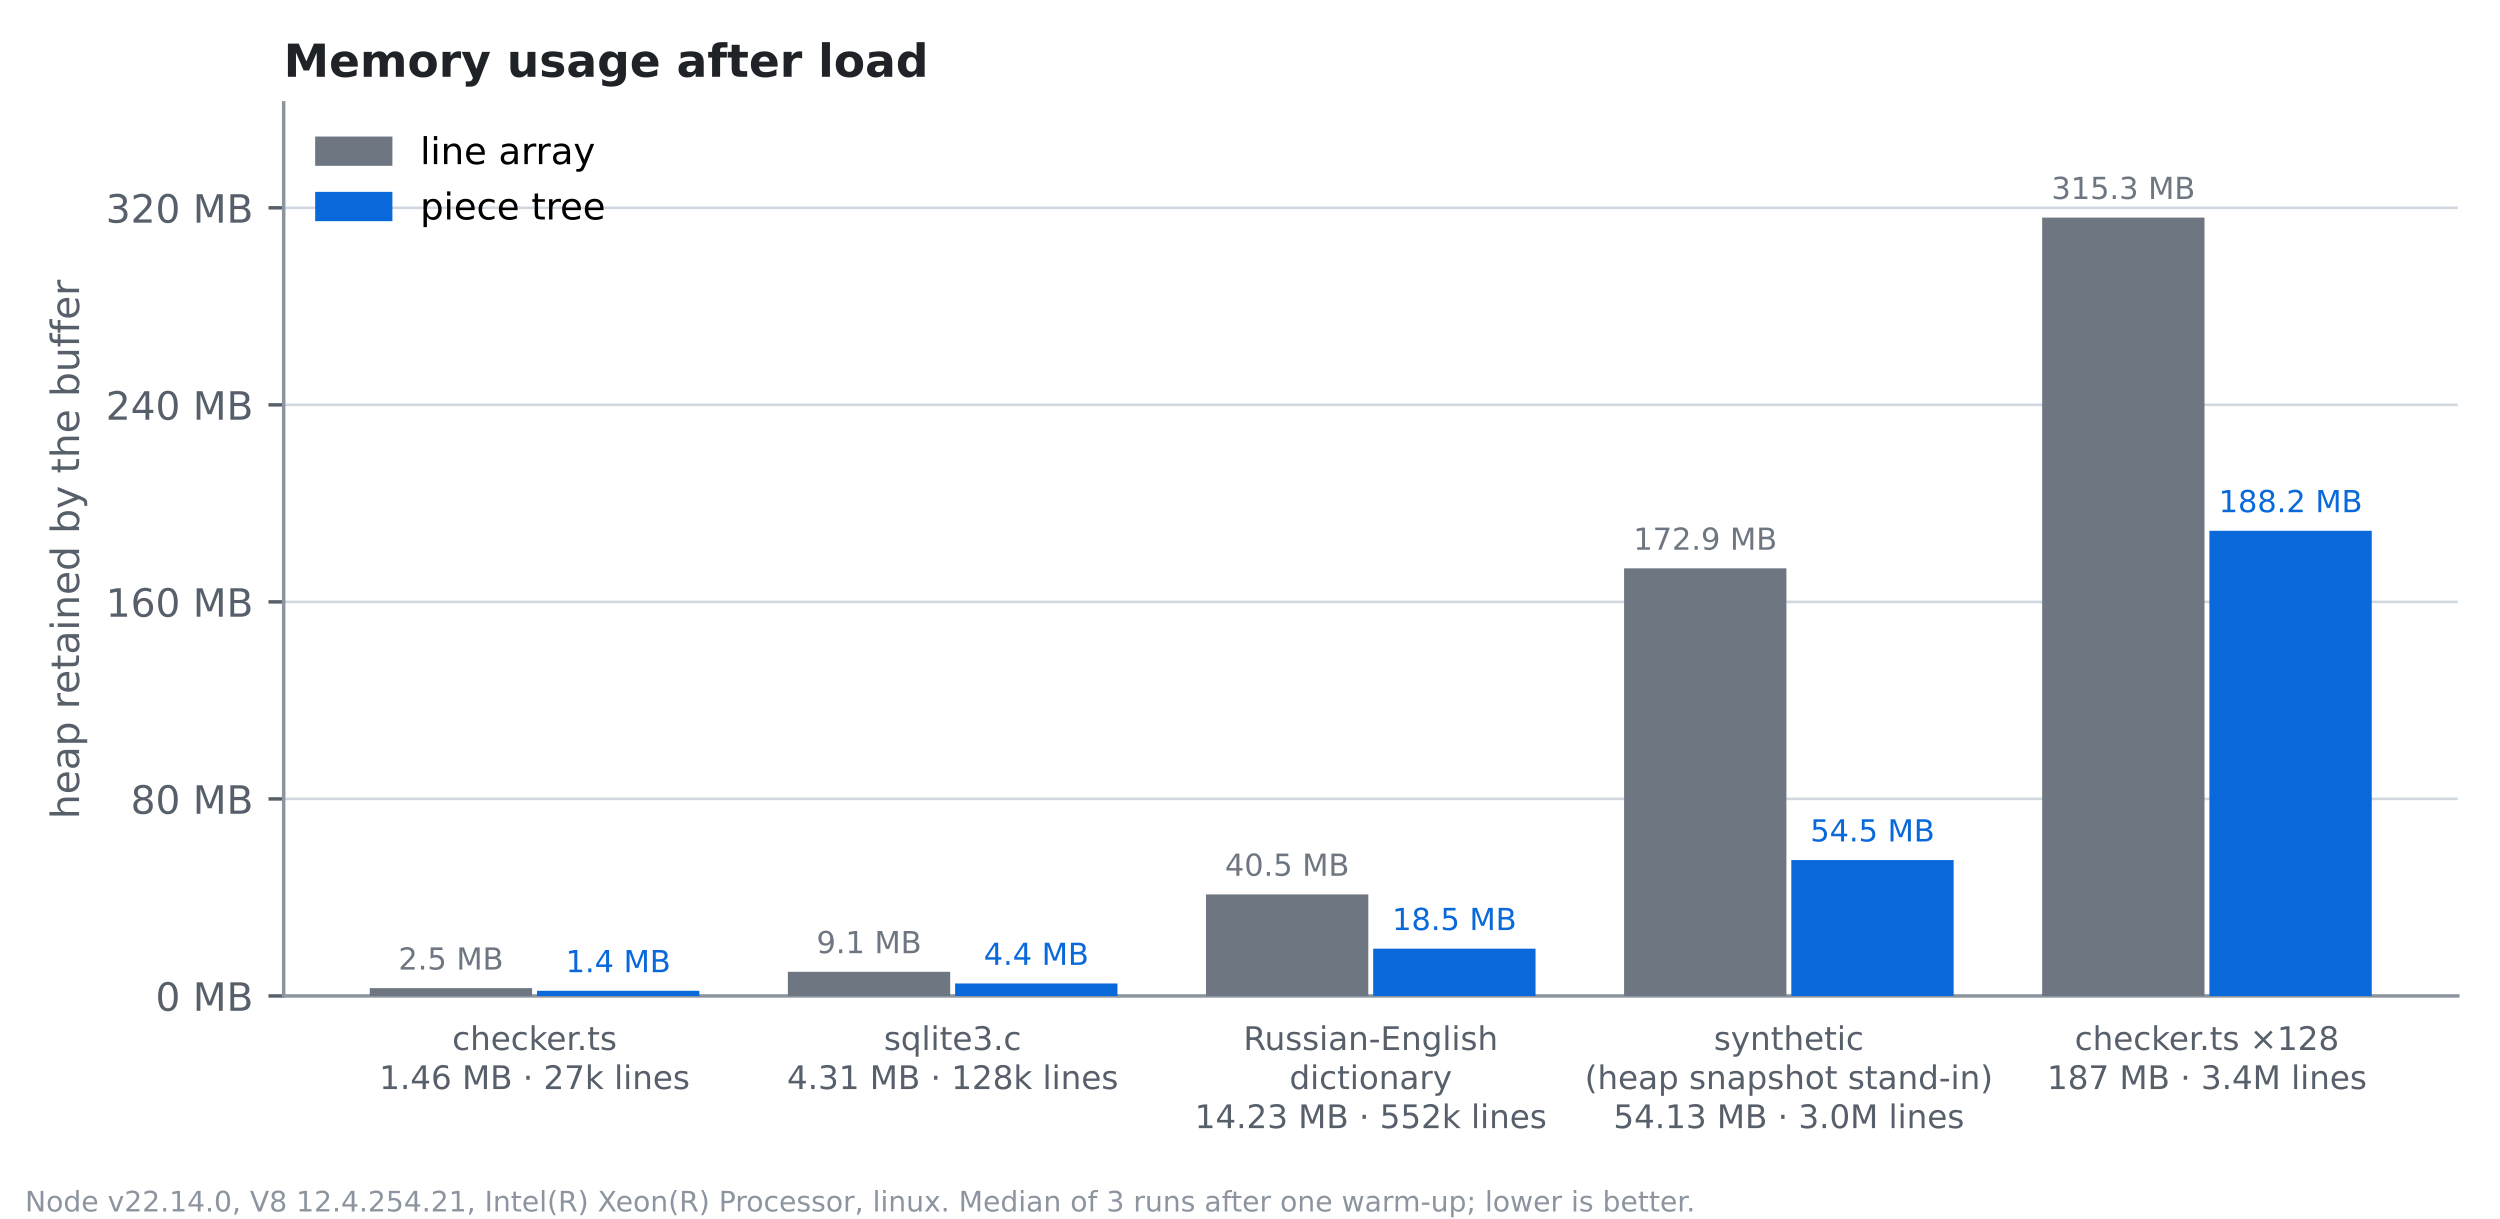
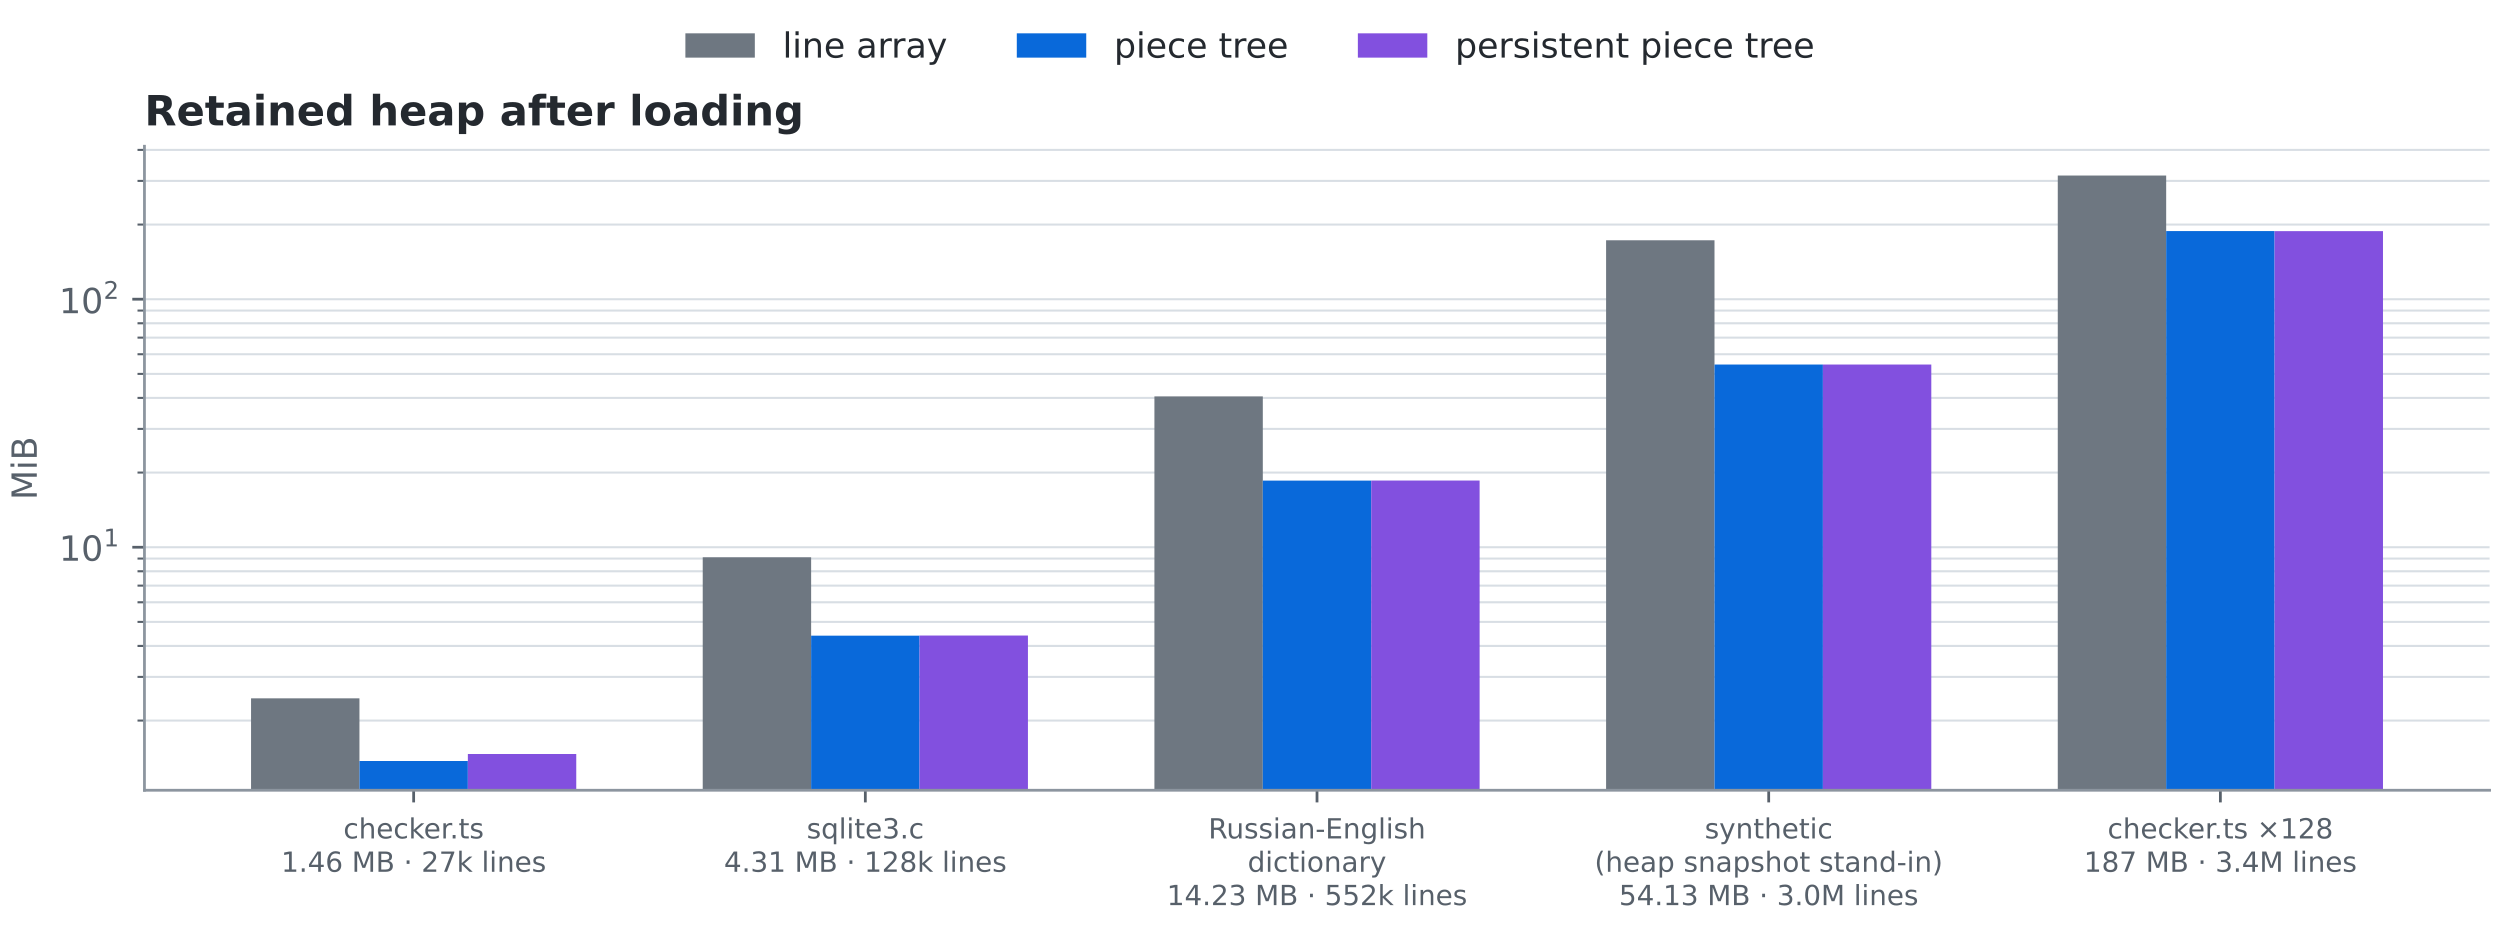
- <svg xmlns="http://www.w3.org/2000/svg" xmlns:xlink="http://www.w3.org/1999/xlink" style="background: #ffffff" width="576pt" height="280.8pt" viewBox="0 0 576 280.8" version="1.1">
+ <svg xmlns="http://www.w3.org/2000/svg" xmlns:xlink="http://www.w3.org/1999/xlink" width="720pt" height="266.4pt" viewBox="0 0 720 266.4" version="1.1">
  <defs>
    <style type="text/css">*{stroke-linejoin: round; stroke-linecap: butt}</style>
  </defs>
  <g id="figure_1">
    <g id="patch_1">
-       <path d="M 0 280.8  L 576 280.8  L 576 0  L 0 0  z " style="fill: #ffffff" />
+       <path d="M 0 266.4  L 720 266.4  L 720 0  L 0 0  z " style="fill: #ffffff" />
    </g>
    <g id="axes_1">
      <g id="patch_2">
-         <path d="M 65.362 229.466  L 566.28 229.466  L 566.28 23.698  L 65.362 23.698  z " style="fill: #ffffff" />
+         <path d="M 41.601 227.593  L 717 227.593  L 717 42.12  L 41.601 42.12  z " style="fill: #ffffff" />
      </g>
      <g id="matplotlib.axis_1">
        <g id="xtick_1">
-           <g id="line2d_1" />
+           <g id="line2d_1">
+             <defs>
+               <path id="m65dff63a1e" d="M 0 0  L 0 3.5  " style="stroke: #57606a; stroke-width: 0.8" />
+             </defs>
+             <g>
+               <use xlink:href="#m65dff63a1e" x="119.131" y="227.593" style="fill: #57606a; stroke: #57606a; stroke-width: 0.8" />
+             </g>
+           </g>
          <g id="text_1">
-             <text style="font-size: 7.5px; font-family: 'DejaVu Sans', 'Segoe UI', Helvetica, Arial, sans-serif, sans-serif; fill: #57606a" transform="translate(104.1941 241.9159)">checker.ts</text>
-             <text style="font-size: 7.5px; font-family: 'DejaVu Sans', 'Segoe UI', Helvetica, Arial, sans-serif, sans-serif; fill: #57606a" transform="translate(87.37888 250.9179)">1.46 MB · 27k lines</text>
+             <text style="font-size: 8px; font-family: 'DejaVu Sans', 'Arial', 'Helvetica', sans-serif; fill: #57606a" transform="translate(98.90076 241.4727)">checker.ts</text>
+             <text style="font-size: 8px; font-family: 'DejaVu Sans', 'Arial', 'Helvetica', sans-serif; fill: #57606a" transform="translate(80.96451 251.0749)">1.46 MB · 27k lines</text>
          </g>
        </g>
        <g id="xtick_2">
-           <g id="line2d_2" />
+           <g id="line2d_2">
+             <g>
+               <use xlink:href="#m65dff63a1e" x="249.216" y="227.593" style="fill: #57606a; stroke: #57606a; stroke-width: 0.8" />
+             </g>
+           </g>
          <g id="text_2">
-             <text style="font-size: 7.5px; font-family: 'DejaVu Sans', 'Segoe UI', Helvetica, Arial, sans-serif, sans-serif; fill: #57606a" transform="translate(203.6557 241.9159)">sqlite3.c</text>
-             <text style="font-size: 7.5px; font-family: 'DejaVu Sans', 'Segoe UI', Helvetica, Arial, sans-serif, sans-serif; fill: #57606a" transform="translate(181.3233 250.9179)">4.31 MB · 128k lines</text>
+             <text style="font-size: 8px; font-family: 'DejaVu Sans', 'Arial', 'Helvetica', sans-serif; fill: #57606a" transform="translate(232.3253 241.4727)">sqlite3.c</text>
+             <text style="font-size: 8px; font-family: 'DejaVu Sans', 'Arial', 'Helvetica', sans-serif; fill: #57606a" transform="translate(208.504 251.0749)">4.31 MB · 128k lines</text>
          </g>
        </g>
        <g id="xtick_3">
-           <g id="line2d_3" />
+           <g id="line2d_3">
+             <g>
+               <use xlink:href="#m65dff63a1e" x="379.3" y="227.593" style="fill: #57606a; stroke: #57606a; stroke-width: 0.8" />
+             </g>
+           </g>
          <g id="text_3">
-             <text style="font-size: 7.5px; font-family: 'DejaVu Sans', 'Segoe UI', Helvetica, Arial, sans-serif, sans-serif; fill: #57606a" transform="translate(286.4902 241.9159)">Russian-English</text>
-             <text style="font-size: 7.5px; font-family: 'DejaVu Sans', 'Segoe UI', Helvetica, Arial, sans-serif, sans-serif; fill: #57606a" transform="translate(297.0945 250.9179)">dictionary</text>
-             <text style="font-size: 7.5px; font-family: 'DejaVu Sans', 'Segoe UI', Helvetica, Arial, sans-serif, sans-serif; fill: #57606a" transform="translate(275.2677 259.92)">14.23 MB · 552k lines</text>
+             <text style="font-size: 8px; font-family: 'DejaVu Sans', 'Arial', 'Helvetica', sans-serif; fill: #57606a" transform="translate(348.0141 241.4727)">Russian-English</text>
+             <text style="font-size: 8px; font-family: 'DejaVu Sans', 'Arial', 'Helvetica', sans-serif; fill: #57606a" transform="translate(359.3254 251.0749)">dictionary</text>
+             <text style="font-size: 8px; font-family: 'DejaVu Sans', 'Arial', 'Helvetica', sans-serif; fill: #57606a" transform="translate(336.0435 260.6771)">14.23 MB · 552k lines</text>
          </g>
        </g>
        <g id="xtick_4">
-           <g id="line2d_4" />
+           <g id="line2d_4">
+             <g>
+               <use xlink:href="#m65dff63a1e" x="509.385" y="227.593" style="fill: #57606a; stroke: #57606a; stroke-width: 0.8" />
+             </g>
+           </g>
          <g id="text_4">
-             <text style="font-size: 7.5px; font-family: 'DejaVu Sans', 'Segoe UI', Helvetica, Arial, sans-serif, sans-serif; fill: #57606a" transform="translate(394.8739 241.9159)">synthetic</text>
-             <text style="font-size: 7.5px; font-family: 'DejaVu Sans', 'Segoe UI', Helvetica, Arial, sans-serif, sans-serif; fill: #57606a" transform="translate(365.1252 250.9179)">(heap snapshot stand-in)</text>
-             <text style="font-size: 7.5px; font-family: 'DejaVu Sans', 'Segoe UI', Helvetica, Arial, sans-serif, sans-serif; fill: #57606a" transform="translate(371.7282 259.92)">54.13 MB · 3.0M lines</text>
+             <text style="font-size: 8px; font-family: 'DejaVu Sans', 'Arial', 'Helvetica', sans-serif; fill: #57606a" transform="translate(490.9555 241.4727)">synthetic</text>
+             <text style="font-size: 8px; font-family: 'DejaVu Sans', 'Arial', 'Helvetica', sans-serif; fill: #57606a" transform="translate(459.2236 251.0749)">(heap snapshot stand-in)</text>
+             <text style="font-size: 8px; font-family: 'DejaVu Sans', 'Arial', 'Helvetica', sans-serif; fill: #57606a" transform="translate(466.2668 260.6771)">54.13 MB · 3.0M lines</text>
          </g>
        </g>
        <g id="xtick_5">
-           <g id="line2d_5" />
+           <g id="line2d_5">
+             <g>
+               <use xlink:href="#m65dff63a1e" x="639.469" y="227.593" style="fill: #57606a; stroke: #57606a; stroke-width: 0.8" />
+             </g>
+           </g>
          <g id="text_5">
-             <text style="font-size: 7.5px; font-family: 'DejaVu Sans', 'Segoe UI', Helvetica, Arial, sans-serif, sans-serif; fill: #57606a" transform="translate(478.0236 241.9159)">checker.ts ×128</text>
-             <text style="font-size: 7.5px; font-family: 'DejaVu Sans', 'Segoe UI', Helvetica, Arial, sans-serif, sans-serif; fill: #57606a" transform="translate(471.6363 250.9179)">187 MB · 3.4M lines</text>
+             <text style="font-size: 8px; font-family: 'DejaVu Sans', 'Arial', 'Helvetica', sans-serif; fill: #57606a" transform="translate(606.9806 241.4727)">checker.ts ×128</text>
+             <text style="font-size: 8px; font-family: 'DejaVu Sans', 'Arial', 'Helvetica', sans-serif; fill: #57606a" transform="translate(600.1675 251.0749)">187 MB · 3.4M lines</text>
          </g>
        </g>
      </g>
      <g id="matplotlib.axis_2">
        <g id="ytick_1">
          <g id="line2d_6">
-             <path d="M 65.362 229.466  L 566.28 229.466  " clip-path="url(#p27be232963)" style="fill: none; stroke: #d0d7de; stroke-width: 0.6; stroke-linecap: square" />
+             <path d="M 41.601 157.604  L 717 157.604  " clip-path="url(#pdbcf2a1de7)" style="fill: none; stroke: #d8dee4; stroke-width: 0.6; stroke-linecap: square" />
          </g>
          <g id="line2d_7">
            <defs>
-               <path id="m16456b4db9" d="M 0 0  L -3.5 0  " style="stroke: #57606a; stroke-width: 0.8" />
+               <path id="m3c7115ef47" d="M 0 0  L -3.5 0  " style="stroke: #57606a; stroke-width: 0.8" />
            </defs>
            <g>
-               <use xlink:href="#m16456b4db9" x="65.362" y="229.466" style="fill: #57606a; stroke: #57606a; stroke-width: 0.8" />
+               <use xlink:href="#m3c7115ef47" x="41.601" y="157.604" style="fill: #57606a; stroke: #57606a; stroke-width: 0.8" />
            </g>
          </g>
          <g id="text_6">
-             <text style="font-size: 9px; font-family: 'DejaVu Sans', 'Segoe UI', Helvetica, Arial, sans-serif, sans-serif; text-anchor: end; fill: #57606a" x="58.362" y="232.885" transform="rotate(-0 58.36211 232.8853)">0 MB</text>
+             <g style="fill: #57606a" transform="translate(17.00102 162.2544)">
+               <text>
+                 <tspan x="0" y="-0.762" style="font-size: 10px; font-family: 'DejaVu Sans'; fill: #57606a">1</tspan>
+                 <tspan x="6.362" y="-0.762" style="font-size: 10px; font-family: 'DejaVu Sans'; fill: #57606a">0</tspan>
+                 <tspan x="12.82" y="-4.892" style="font-size: 7px; font-family: 'DejaVu Sans'; fill: #57606a">1</tspan>
+               </text>
+             </g>
          </g>
        </g>
        <g id="ytick_2">
          <g id="line2d_8">
-             <path d="M 65.362 184.071  L 566.28 184.071  " clip-path="url(#p27be232963)" style="fill: none; stroke: #d0d7de; stroke-width: 0.6; stroke-linecap: square" />
+             <path d="M 41.601 86.176  L 717 86.176  " clip-path="url(#pdbcf2a1de7)" style="fill: none; stroke: #d8dee4; stroke-width: 0.6; stroke-linecap: square" />
          </g>
          <g id="line2d_9">
            <g>
-               <use xlink:href="#m16456b4db9" x="65.362" y="184.071" style="fill: #57606a; stroke: #57606a; stroke-width: 0.8" />
+               <use xlink:href="#m3c7115ef47" x="41.601" y="86.176" style="fill: #57606a; stroke: #57606a; stroke-width: 0.8" />
            </g>
          </g>
          <g id="text_7">
-             <text style="font-size: 9px; font-family: 'DejaVu Sans', 'Segoe UI', Helvetica, Arial, sans-serif, sans-serif; text-anchor: end; fill: #57606a" x="58.362" y="187.49" transform="rotate(-0 58.36211 187.4895)">80 MB</text>
+             <g style="fill: #57606a" transform="translate(17.00102 90.8762)">
+               <text>
+                 <tspan x="0" y="-0.675" style="font-size: 10px; font-family: 'DejaVu Sans'; fill: #57606a">1</tspan>
+                 <tspan x="6.362" y="-0.675" style="font-size: 10px; font-family: 'DejaVu Sans'; fill: #57606a">0</tspan>
+                 <tspan x="12.82" y="-4.805" style="font-size: 7px; font-family: 'DejaVu Sans'; fill: #57606a">2</tspan>
+               </text>
+             </g>
          </g>
        </g>
        <g id="ytick_3">
          <g id="line2d_10">
-             <path d="M 65.362 138.675  L 566.28 138.675  " clip-path="url(#p27be232963)" style="fill: none; stroke: #d0d7de; stroke-width: 0.6; stroke-linecap: square" />
+             <path d="M 41.601 207.53  L 717 207.53  " clip-path="url(#pdbcf2a1de7)" style="fill: none; stroke: #d8dee4; stroke-width: 0.6; stroke-linecap: square" />
          </g>
          <g id="line2d_11">
-             <g>
-               <use xlink:href="#m16456b4db9" x="65.362" y="138.675" style="fill: #57606a; stroke: #57606a; stroke-width: 0.8" />
-             </g>
-           </g>
-           <g id="text_8">
-             <text style="font-size: 9px; font-family: 'DejaVu Sans', 'Segoe UI', Helvetica, Arial, sans-serif, sans-serif; text-anchor: end; fill: #57606a" x="58.362" y="142.094" transform="rotate(-0 58.36211 142.0938)">160 MB</text>
+             <defs>
+               <path id="m88760891bd" d="M 0 0  L -2 0  " style="stroke: #57606a; stroke-width: 0.6" />
+             </defs>
+             <g>
+               <use xlink:href="#m88760891bd" x="41.601" y="207.53" style="fill: #57606a; stroke: #57606a; stroke-width: 0.6" />
+             </g>
          </g>
        </g>
        <g id="ytick_4">
          <g id="line2d_12">
-             <path d="M 65.362 93.279  L 566.28 93.279  " clip-path="url(#p27be232963)" style="fill: none; stroke: #d0d7de; stroke-width: 0.6; stroke-linecap: square" />
+             <path d="M 41.601 194.953  L 717 194.953  " clip-path="url(#pdbcf2a1de7)" style="fill: none; stroke: #d8dee4; stroke-width: 0.6; stroke-linecap: square" />
          </g>
          <g id="line2d_13">
            <g>
-               <use xlink:href="#m16456b4db9" x="65.362" y="93.279" style="fill: #57606a; stroke: #57606a; stroke-width: 0.8" />
-             </g>
-           </g>
-           <g id="text_9">
-             <text style="font-size: 9px; font-family: 'DejaVu Sans', 'Segoe UI', Helvetica, Arial, sans-serif, sans-serif; text-anchor: end; fill: #57606a" x="58.362" y="96.698" transform="rotate(-0 58.36211 96.69799)">240 MB</text>
+               <use xlink:href="#m88760891bd" x="41.601" y="194.953" style="fill: #57606a; stroke: #57606a; stroke-width: 0.6" />
+             </g>
          </g>
        </g>
        <g id="ytick_5">
          <g id="line2d_14">
-             <path d="M 65.362 47.883  L 566.28 47.883  " clip-path="url(#p27be232963)" style="fill: none; stroke: #d0d7de; stroke-width: 0.6; stroke-linecap: square" />
+             <path d="M 41.601 186.028  L 717 186.028  " clip-path="url(#pdbcf2a1de7)" style="fill: none; stroke: #d8dee4; stroke-width: 0.6; stroke-linecap: square" />
          </g>
          <g id="line2d_15">
            <g>
-               <use xlink:href="#m16456b4db9" x="65.362" y="47.883" style="fill: #57606a; stroke: #57606a; stroke-width: 0.8" />
-             </g>
-           </g>
-           <g id="text_10">
-             <text style="font-size: 9px; font-family: 'DejaVu Sans', 'Segoe UI', Helvetica, Arial, sans-serif, sans-serif; text-anchor: end; fill: #57606a" x="58.362" y="51.302" transform="rotate(-0 58.36211 51.30223)">320 MB</text>
-           </g>
-         </g>
-         <g id="text_11">
-           <text style="font-size: 9px; font-family: 'DejaVu Sans', 'Segoe UI', Helvetica, Arial, sans-serif, sans-serif; text-anchor: middle; fill: #57606a" x="18.221" y="126.582" transform="rotate(-90 18.22078 126.5819)">heap retained by the buffer</text>
+               <use xlink:href="#m88760891bd" x="41.601" y="186.028" style="fill: #57606a; stroke: #57606a; stroke-width: 0.6" />
+             </g>
+           </g>
+         </g>
+         <g id="ytick_6">
+           <g id="line2d_16">
+             <path d="M 41.601 179.106  L 717 179.106  " clip-path="url(#pdbcf2a1de7)" style="fill: none; stroke: #d8dee4; stroke-width: 0.6; stroke-linecap: square" />
+           </g>
+           <g id="line2d_17">
+             <g>
+               <use xlink:href="#m88760891bd" x="41.601" y="179.106" style="fill: #57606a; stroke: #57606a; stroke-width: 0.6" />
+             </g>
+           </g>
+         </g>
+         <g id="ytick_7">
+           <g id="line2d_18">
+             <path d="M 41.601 173.451  L 717 173.451  " clip-path="url(#pdbcf2a1de7)" style="fill: none; stroke: #d8dee4; stroke-width: 0.6; stroke-linecap: square" />
+           </g>
+           <g id="line2d_19">
+             <g>
+               <use xlink:href="#m88760891bd" x="41.601" y="173.451" style="fill: #57606a; stroke: #57606a; stroke-width: 0.6" />
+             </g>
+           </g>
+         </g>
+         <g id="ytick_8">
+           <g id="line2d_20">
+             <path d="M 41.601 168.669  L 717 168.669  " clip-path="url(#pdbcf2a1de7)" style="fill: none; stroke: #d8dee4; stroke-width: 0.6; stroke-linecap: square" />
+           </g>
+           <g id="line2d_21">
+             <g>
+               <use xlink:href="#m88760891bd" x="41.601" y="168.669" style="fill: #57606a; stroke: #57606a; stroke-width: 0.6" />
+             </g>
+           </g>
+         </g>
+         <g id="ytick_9">
+           <g id="line2d_22">
+             <path d="M 41.601 164.526  L 717 164.526  " clip-path="url(#pdbcf2a1de7)" style="fill: none; stroke: #d8dee4; stroke-width: 0.6; stroke-linecap: square" />
+           </g>
+           <g id="line2d_23">
+             <g>
+               <use xlink:href="#m88760891bd" x="41.601" y="164.526" style="fill: #57606a; stroke: #57606a; stroke-width: 0.6" />
+             </g>
+           </g>
+         </g>
+         <g id="ytick_10">
+           <g id="line2d_24">
+             <path d="M 41.601 160.873  L 717 160.873  " clip-path="url(#pdbcf2a1de7)" style="fill: none; stroke: #d8dee4; stroke-width: 0.6; stroke-linecap: square" />
+           </g>
+           <g id="line2d_25">
+             <g>
+               <use xlink:href="#m88760891bd" x="41.601" y="160.873" style="fill: #57606a; stroke: #57606a; stroke-width: 0.6" />
+             </g>
+           </g>
+         </g>
+         <g id="ytick_11">
+           <g id="line2d_26">
+             <path d="M 41.601 136.102  L 717 136.102  " clip-path="url(#pdbcf2a1de7)" style="fill: none; stroke: #d8dee4; stroke-width: 0.6; stroke-linecap: square" />
+           </g>
+           <g id="line2d_27">
+             <g>
+               <use xlink:href="#m88760891bd" x="41.601" y="136.102" style="fill: #57606a; stroke: #57606a; stroke-width: 0.6" />
+             </g>
+           </g>
+         </g>
+         <g id="ytick_12">
+           <g id="line2d_28">
+             <path d="M 41.601 123.524  L 717 123.524  " clip-path="url(#pdbcf2a1de7)" style="fill: none; stroke: #d8dee4; stroke-width: 0.6; stroke-linecap: square" />
+           </g>
+           <g id="line2d_29">
+             <g>
+               <use xlink:href="#m88760891bd" x="41.601" y="123.524" style="fill: #57606a; stroke: #57606a; stroke-width: 0.6" />
+             </g>
+           </g>
+         </g>
+         <g id="ytick_13">
+           <g id="line2d_30">
+             <path d="M 41.601 114.6  L 717 114.6  " clip-path="url(#pdbcf2a1de7)" style="fill: none; stroke: #d8dee4; stroke-width: 0.6; stroke-linecap: square" />
+           </g>
+           <g id="line2d_31">
+             <g>
+               <use xlink:href="#m88760891bd" x="41.601" y="114.6" style="fill: #57606a; stroke: #57606a; stroke-width: 0.6" />
+             </g>
+           </g>
+         </g>
+         <g id="ytick_14">
+           <g id="line2d_32">
+             <path d="M 41.601 107.678  L 717 107.678  " clip-path="url(#pdbcf2a1de7)" style="fill: none; stroke: #d8dee4; stroke-width: 0.6; stroke-linecap: square" />
+           </g>
+           <g id="line2d_33">
+             <g>
+               <use xlink:href="#m88760891bd" x="41.601" y="107.678" style="fill: #57606a; stroke: #57606a; stroke-width: 0.6" />
+             </g>
+           </g>
+         </g>
+         <g id="ytick_15">
+           <g id="line2d_34">
+             <path d="M 41.601 102.022  L 717 102.022  " clip-path="url(#pdbcf2a1de7)" style="fill: none; stroke: #d8dee4; stroke-width: 0.6; stroke-linecap: square" />
+           </g>
+           <g id="line2d_35">
+             <g>
+               <use xlink:href="#m88760891bd" x="41.601" y="102.022" style="fill: #57606a; stroke: #57606a; stroke-width: 0.6" />
+             </g>
+           </g>
+         </g>
+         <g id="ytick_16">
+           <g id="line2d_36">
+             <path d="M 41.601 97.241  L 717 97.241  " clip-path="url(#pdbcf2a1de7)" style="fill: none; stroke: #d8dee4; stroke-width: 0.6; stroke-linecap: square" />
+           </g>
+           <g id="line2d_37">
+             <g>
+               <use xlink:href="#m88760891bd" x="41.601" y="97.241" style="fill: #57606a; stroke: #57606a; stroke-width: 0.6" />
+             </g>
+           </g>
+         </g>
+         <g id="ytick_17">
+           <g id="line2d_38">
+             <path d="M 41.601 93.098  L 717 93.098  " clip-path="url(#pdbcf2a1de7)" style="fill: none; stroke: #d8dee4; stroke-width: 0.6; stroke-linecap: square" />
+           </g>
+           <g id="line2d_39">
+             <g>
+               <use xlink:href="#m88760891bd" x="41.601" y="93.098" style="fill: #57606a; stroke: #57606a; stroke-width: 0.6" />
+             </g>
+           </g>
+         </g>
+         <g id="ytick_18">
+           <g id="line2d_40">
+             <path d="M 41.601 89.445  L 717 89.445  " clip-path="url(#pdbcf2a1de7)" style="fill: none; stroke: #d8dee4; stroke-width: 0.6; stroke-linecap: square" />
+           </g>
+           <g id="line2d_41">
+             <g>
+               <use xlink:href="#m88760891bd" x="41.601" y="89.445" style="fill: #57606a; stroke: #57606a; stroke-width: 0.6" />
+             </g>
+           </g>
+         </g>
+         <g id="ytick_19">
+           <g id="line2d_42">
+             <path d="M 41.601 64.674  L 717 64.674  " clip-path="url(#pdbcf2a1de7)" style="fill: none; stroke: #d8dee4; stroke-width: 0.6; stroke-linecap: square" />
+           </g>
+           <g id="line2d_43">
+             <g>
+               <use xlink:href="#m88760891bd" x="41.601" y="64.674" style="fill: #57606a; stroke: #57606a; stroke-width: 0.6" />
+             </g>
+           </g>
+         </g>
+         <g id="ytick_20">
+           <g id="line2d_44">
+             <path d="M 41.601 52.096  L 717 52.096  " clip-path="url(#pdbcf2a1de7)" style="fill: none; stroke: #d8dee4; stroke-width: 0.6; stroke-linecap: square" />
+           </g>
+           <g id="line2d_45">
+             <g>
+               <use xlink:href="#m88760891bd" x="41.601" y="52.096" style="fill: #57606a; stroke: #57606a; stroke-width: 0.6" />
+             </g>
+           </g>
+         </g>
+         <g id="ytick_21">
+           <g id="line2d_46">
+             <path d="M 41.601 43.172  L 717 43.172  " clip-path="url(#pdbcf2a1de7)" style="fill: none; stroke: #d8dee4; stroke-width: 0.6; stroke-linecap: square" />
+           </g>
+           <g id="line2d_47">
+             <g>
+               <use xlink:href="#m88760891bd" x="41.601" y="43.172" style="fill: #57606a; stroke: #57606a; stroke-width: 0.6" />
+             </g>
+           </g>
+         </g>
+         <g id="text_8">
+           <text style="font-size: 10px; font-family: 'DejaVu Sans', 'Arial', 'Helvetica', sans-serif; text-anchor: middle; fill: #57606a" x="10.599" y="134.856" transform="rotate(-90 10.59868 134.8564)">MiB</text>
        </g>
      </g>
      <g id="patch_3">
-         <path d="M 65.362 229.466  L 65.362 23.698  " style="fill: none; stroke: #8c959f; stroke-width: 0.8; stroke-linejoin: miter; stroke-linecap: square" />
+         <path d="M 72.301 71657.183  L 103.521 71657.183  L 103.521 201.119  L 72.301 201.119  z " clip-path="url(#pdbcf2a1de7)" style="fill: #6e7781" />
      </g>
      <g id="patch_4">
-         <path d="M 65.362 229.466  L 566.28 229.466  " style="fill: none; stroke: #8c959f; stroke-width: 0.8; stroke-linejoin: miter; stroke-linecap: square" />
+         <path d="M 202.385 71657.183  L 233.606 71657.183  L 233.606 160.486  L 202.385 160.486  z " clip-path="url(#pdbcf2a1de7)" style="fill: #6e7781" />
      </g>
      <g id="patch_5">
-         <path d="M 85.591 229.466  L 122.197 229.466  L 122.197 228.072  L 85.591 228.072  z " clip-path="url(#p27be232963)" style="fill: #6e7781; stroke: #6e7781; stroke-width: 0.8; stroke-linejoin: miter" />
+         <path d="M 332.47 71657.183  L 363.69 71657.183  L 363.69 114.172  L 332.47 114.172  z " clip-path="url(#pdbcf2a1de7)" style="fill: #6e7781" />
      </g>
      <g id="patch_6">
-         <path d="M 181.922 229.466  L 218.527 229.466  L 218.527 224.303  L 181.922 224.303  z " clip-path="url(#p27be232963)" style="fill: #6e7781; stroke: #6e7781; stroke-width: 0.8; stroke-linejoin: miter" />
+         <path d="M 462.554 71657.183  L 493.775 71657.183  L 493.775 69.188  L 462.554 69.188  z " clip-path="url(#pdbcf2a1de7)" style="fill: #6e7781" />
      </g>
      <g id="patch_7">
-         <path d="M 278.252 229.466  L 314.858 229.466  L 314.858 206.464  L 278.252 206.464  z " clip-path="url(#p27be232963)" style="fill: #6e7781; stroke: #6e7781; stroke-width: 0.8; stroke-linejoin: miter" />
+         <path d="M 592.639 71657.183  L 623.859 71657.183  L 623.859 50.55  L 592.639 50.55  z " clip-path="url(#pdbcf2a1de7)" style="fill: #6e7781" />
      </g>
      <g id="patch_8">
-         <path d="M 374.583 229.466  L 411.188 229.466  L 411.188 131.348  L 374.583 131.348  z " clip-path="url(#p27be232963)" style="fill: #6e7781; stroke: #6e7781; stroke-width: 0.8; stroke-linejoin: miter" />
+         <path d="M 103.521 71657.183  L 134.742 71657.183  L 134.742 219.163  L 103.521 219.163  z " clip-path="url(#pdbcf2a1de7)" style="fill: #0969da" />
      </g>
      <g id="patch_9">
-         <path d="M 470.913 229.466  L 507.518 229.466  L 507.518 50.537  L 470.913 50.537  z " clip-path="url(#p27be232963)" style="fill: #6e7781; stroke: #6e7781; stroke-width: 0.8; stroke-linejoin: miter" />
+         <path d="M 233.606 71657.183  L 264.826 71657.183  L 264.826 183.069  L 233.606 183.069  z " clip-path="url(#pdbcf2a1de7)" style="fill: #0969da" />
      </g>
      <g id="patch_10">
-         <path d="M 124.124 229.466  L 160.729 229.466  L 160.729 228.676  L 124.124 228.676  z " clip-path="url(#p27be232963)" style="fill: #0969da; stroke: #0969da; stroke-width: 0.8; stroke-linejoin: miter" />
+         <path d="M 363.69 71657.183  L 394.911 71657.183  L 394.911 138.419  L 363.69 138.419  z " clip-path="url(#pdbcf2a1de7)" style="fill: #0969da" />
      </g>
      <g id="patch_11">
-         <path d="M 220.454 229.466  L 257.06 229.466  L 257.06 226.995  L 220.454 226.995  z " clip-path="url(#p27be232963)" style="fill: #0969da; stroke: #0969da; stroke-width: 0.8; stroke-linejoin: miter" />
+         <path d="M 493.775 71657.183  L 524.995 71657.183  L 524.995 104.985  L 493.775 104.985  z " clip-path="url(#pdbcf2a1de7)" style="fill: #0969da" />
      </g>
      <g id="patch_12">
-         <path d="M 316.784 229.466  L 353.39 229.466  L 353.39 218.971  L 316.784 218.971  z " clip-path="url(#p27be232963)" style="fill: #0969da; stroke: #0969da; stroke-width: 0.8; stroke-linejoin: miter" />
+         <path d="M 623.859 71657.183  L 655.08 71657.183  L 655.08 66.554  L 623.859 66.554  z " clip-path="url(#pdbcf2a1de7)" style="fill: #0969da" />
      </g>
      <g id="patch_13">
-         <path d="M 413.115 229.466  L 449.72 229.466  L 449.72 198.554  L 413.115 198.554  z " clip-path="url(#p27be232963)" style="fill: #0969da; stroke: #0969da; stroke-width: 0.8; stroke-linejoin: miter" />
+         <path d="M 134.742 71657.183  L 165.962 71657.183  L 165.962 217.15  L 134.742 217.15  z " clip-path="url(#pdbcf2a1de7)" style="fill: #8250df" />
      </g>
      <g id="patch_14">
-         <path d="M 509.445 229.466  L 546.051 229.466  L 546.051 122.693  L 509.445 122.693  z " clip-path="url(#p27be232963)" style="fill: #0969da; stroke: #0969da; stroke-width: 0.8; stroke-linejoin: miter" />
+         <path d="M 264.826 71657.183  L 296.046 71657.183  L 296.046 183.028  L 264.826 183.028  z " clip-path="url(#pdbcf2a1de7)" style="fill: #8250df" />
+       </g>
+       <g id="patch_15">
+         <path d="M 394.911 71657.183  L 426.131 71657.183  L 426.131 138.39  L 394.911 138.39  z " clip-path="url(#pdbcf2a1de7)" style="fill: #8250df" />
+       </g>
+       <g id="patch_16">
+         <path d="M 524.995 71657.183  L 556.215 71657.183  L 556.215 104.984  L 524.995 104.984  z " clip-path="url(#pdbcf2a1de7)" style="fill: #8250df" />
+       </g>
+       <g id="patch_17">
+         <path d="M 655.08 71657.183  L 686.3 71657.183  L 686.3 66.564  L 655.08 66.564  z " clip-path="url(#pdbcf2a1de7)" style="fill: #8250df" />
+       </g>
+       <g id="patch_18">
+         <path d="M 41.601 227.593  L 41.601 42.12  " style="fill: none; stroke: #8c959f; stroke-width: 0.8; stroke-linejoin: miter; stroke-linecap: square" />
+       </g>
+       <g id="patch_19">
+         <path d="M 41.601 227.593  L 717 227.593  " style="fill: none; stroke: #8c959f; stroke-width: 0.8; stroke-linejoin: miter; stroke-linecap: square" />
+       </g>
+       <g id="text_9">
+         <text style="font-weight: 700; font-size: 12px; font-family: 'DejaVu Sans', 'Arial', 'Helvetica', sans-serif; text-anchor: start; fill: #24292f" x="41.601" y="36.12" transform="rotate(-0 41.60102 36.11963)">Retained heap after loading</text>
+       </g>
+     </g>
+     <g id="legend_1">
+       <g id="patch_20">
+         <path d="M 197.391 16.598  L 217.391 16.598  L 217.391 9.598  L 197.391 9.598  z " style="fill: #6e7781" />
+       </g>
+       <g id="text_10">
+         <text style="font-size: 10px; font-family: 'DejaVu Sans', 'Arial', 'Helvetica', sans-serif; text-anchor: start; fill: #24292f" x="225.391" y="16.598" transform="rotate(-0 225.3906 16.59844)">line array</text>
+       </g>
+       <g id="patch_21">
+         <path d="M 292.837 16.598  L 312.837 16.598  L 312.837 9.598  L 292.837 9.598  z " style="fill: #0969da" />
+       </g>
+       <g id="text_11">
+         <text style="font-size: 10px; font-family: 'DejaVu Sans', 'Arial', 'Helvetica', sans-serif; text-anchor: start; fill: #24292f" x="320.837" y="16.598" transform="rotate(-0 320.8375 16.59844)">piece tree</text>
+       </g>
+       <g id="patch_22">
+         <path d="M 391.064 16.598  L 411.064 16.598  L 411.064 9.598  L 391.064 9.598  z " style="fill: #8250df" />
      </g>
      <g id="text_12">
-         <text style="font-weight: 700; font-size: 10.5px; font-family: 'DejaVu Sans', 'Segoe UI', Helvetica, Arial, sans-serif, sans-serif; text-anchor: start; fill: #1f2328" x="65.362" y="17.698" transform="rotate(-0 65.36211 17.69754)">Memory usage after load</text>
-       </g>
-       <g id="text_13">
-         <text style="font-size: 7px; font-family: 'DejaVu Sans', 'Segoe UI', Helvetica, Arial, sans-serif, sans-serif; text-anchor: middle; fill: #6e7781" x="103.894" y="223.39" transform="rotate(-0 103.8943 223.3903)">2.5 MB</text>
-       </g>
-       <g id="text_14">
-         <text style="font-size: 7px; font-family: 'DejaVu Sans', 'Segoe UI', Helvetica, Arial, sans-serif, sans-serif; text-anchor: middle; fill: #6e7781" x="200.225" y="219.621" transform="rotate(-0 200.2246 219.621)">9.1 MB</text>
-       </g>
-       <g id="text_15">
-         <text style="font-size: 7px; font-family: 'DejaVu Sans', 'Segoe UI', Helvetica, Arial, sans-serif, sans-serif; text-anchor: middle; fill: #6e7781" x="296.555" y="201.782" transform="rotate(-0 296.555 201.7823)">40.5 MB</text>
-       </g>
-       <g id="text_16">
-         <text style="font-size: 7px; font-family: 'DejaVu Sans', 'Segoe UI', Helvetica, Arial, sans-serif, sans-serif; text-anchor: middle; fill: #6e7781" x="392.885" y="126.666" transform="rotate(-0 392.8853 126.6665)">172.9 MB</text>
-       </g>
-       <g id="text_17">
-         <text style="font-size: 7px; font-family: 'DejaVu Sans', 'Segoe UI', Helvetica, Arial, sans-serif, sans-serif; text-anchor: middle; fill: #6e7781" x="489.216" y="45.855" transform="rotate(-0 489.2157 45.85531)">315.3 MB</text>
-       </g>
-       <g id="text_18">
-         <text style="font-size: 7px; font-family: 'DejaVu Sans', 'Segoe UI', Helvetica, Arial, sans-serif, sans-serif; text-anchor: middle; fill: #0969da" x="142.426" y="223.995" transform="rotate(-0 142.4264 223.9946)">1.4 MB</text>
-       </g>
-       <g id="text_19">
-         <text style="font-size: 7px; font-family: 'DejaVu Sans', 'Segoe UI', Helvetica, Arial, sans-serif, sans-serif; text-anchor: middle; fill: #0969da" x="238.757" y="222.313" transform="rotate(-0 238.7568 222.3134)">4.4 MB</text>
-       </g>
-       <g id="text_20">
-         <text style="font-size: 7px; font-family: 'DejaVu Sans', 'Segoe UI', Helvetica, Arial, sans-serif, sans-serif; text-anchor: middle; fill: #0969da" x="335.087" y="214.289" transform="rotate(-0 335.0871 214.2895)">18.5 MB</text>
-       </g>
-       <g id="text_21">
-         <text style="font-size: 7px; font-family: 'DejaVu Sans', 'Segoe UI', Helvetica, Arial, sans-serif, sans-serif; text-anchor: middle; fill: #0969da" x="431.417" y="193.872" transform="rotate(-0 431.4175 193.8724)">54.5 MB</text>
-       </g>
-       <g id="text_22">
-         <text style="font-size: 7px; font-family: 'DejaVu Sans', 'Segoe UI', Helvetica, Arial, sans-serif, sans-serif; text-anchor: middle; fill: #0969da" x="527.748" y="118.011" transform="rotate(-0 527.7479 118.011)">188.2 MB</text>
-       </g>
-       <g id="legend_1">
-         <g id="patch_15">
-           <path d="M 73.012 37.806  L 90.012 37.806  L 90.012 31.856  L 73.012 31.856  z " style="fill: #6e7781; stroke: #6e7781; stroke-width: 0.8; stroke-linejoin: miter" />
-         </g>
-         <g id="text_23">
-           <text style="font-size: 8.5px; font-family: 'DejaVu Sans', 'Segoe UI', Helvetica, Arial, sans-serif, sans-serif; text-anchor: start" x="96.812" y="37.806" transform="rotate(-0 96.81211 37.80621)">line array</text>
-         </g>
-         <g id="patch_16">
-           <path d="M 73.012 50.557  L 90.012 50.557  L 90.012 44.607  L 73.012 44.607  z " style="fill: #0969da; stroke: #0969da; stroke-width: 0.8; stroke-linejoin: miter" />
-         </g>
-         <g id="text_24">
-           <text style="font-size: 8.5px; font-family: 'DejaVu Sans', 'Segoe UI', Helvetica, Arial, sans-serif, sans-serif; text-anchor: start" x="96.812" y="50.557" transform="rotate(-0 96.81211 50.55687)">piece tree</text>
-         </g>
-       </g>
-     </g>
-     <g id="text_25">
-       <text style="font-size: 6.5px; font-family: 'DejaVu Sans', 'Segoe UI', Helvetica, Arial, sans-serif, sans-serif; text-anchor: start; fill: #8c959f" x="5.76" y="279.115" transform="rotate(-0 5.76 279.1152)">Node v22.14.0, V8 12.4.254.21, Intel(R) Xeon(R) Processor, linux. Median of 3 runs after one warm-up; lower is better.</text>
+         <text style="font-size: 10px; font-family: 'DejaVu Sans', 'Arial', 'Helvetica', sans-serif; text-anchor: start; fill: #24292f" x="419.064" y="16.598" transform="rotate(-0 419.0641 16.59844)">persistent piece tree</text>
+       </g>
    </g>
  </g>
  <defs>
-     <clipPath id="p27be232963">
-       <rect x="65.362" y="23.698" width="500.918" height="205.769" />
+     <clipPath id="pdbcf2a1de7">
+       <rect x="41.601" y="42.12" width="675.399" height="185.474" />
    </clipPath>
  </defs>
</svg>
